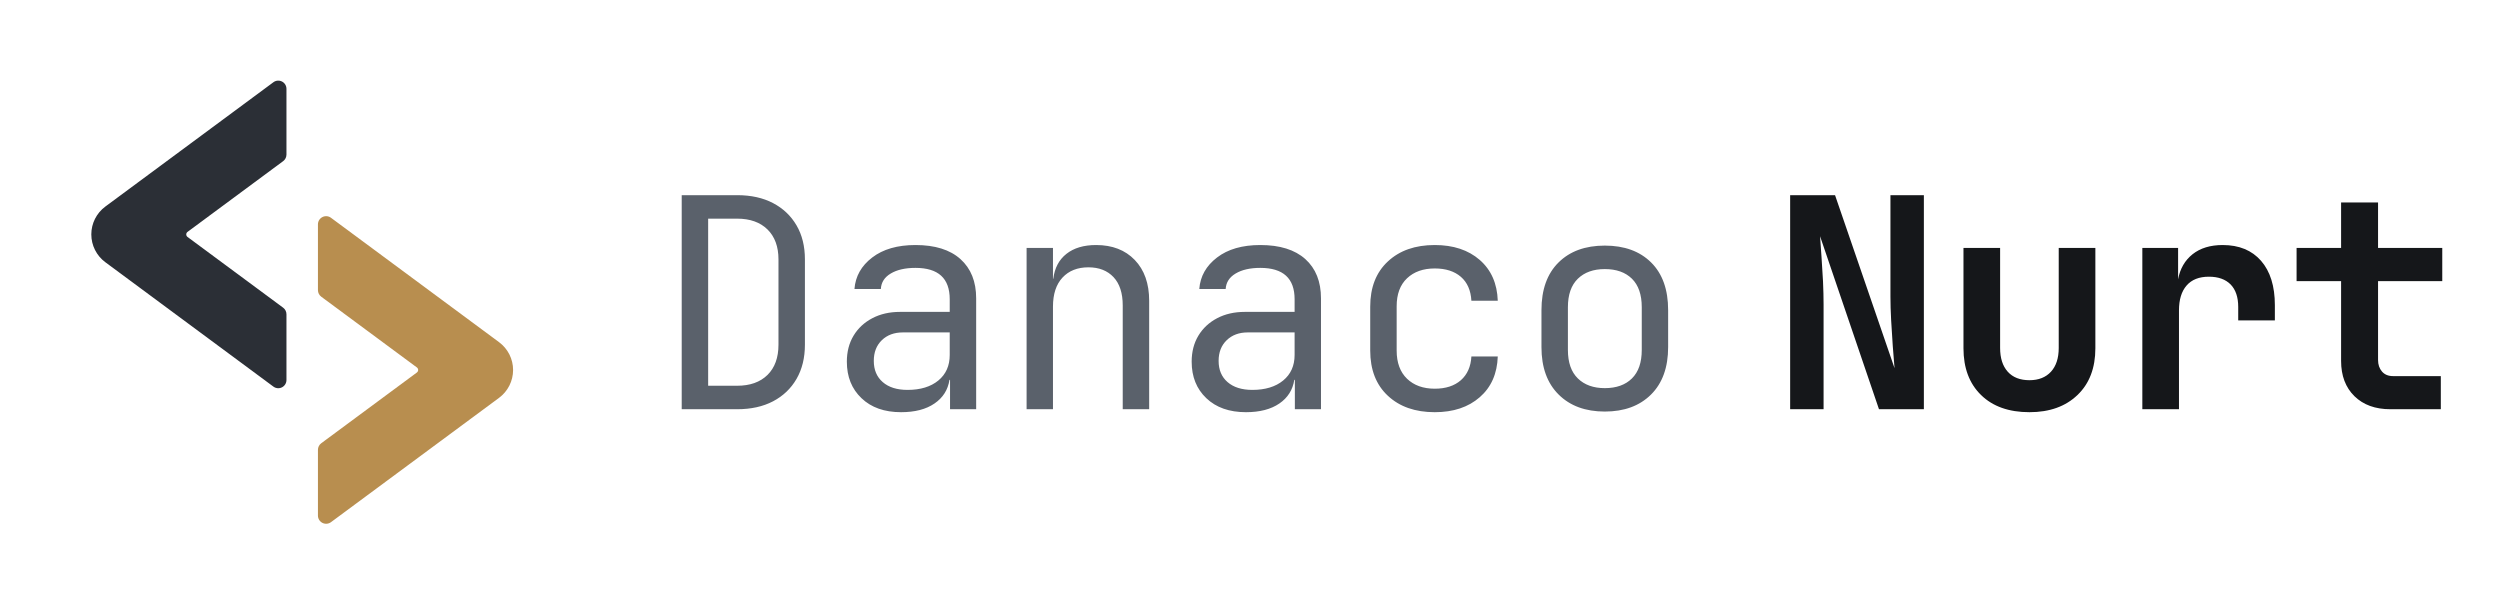
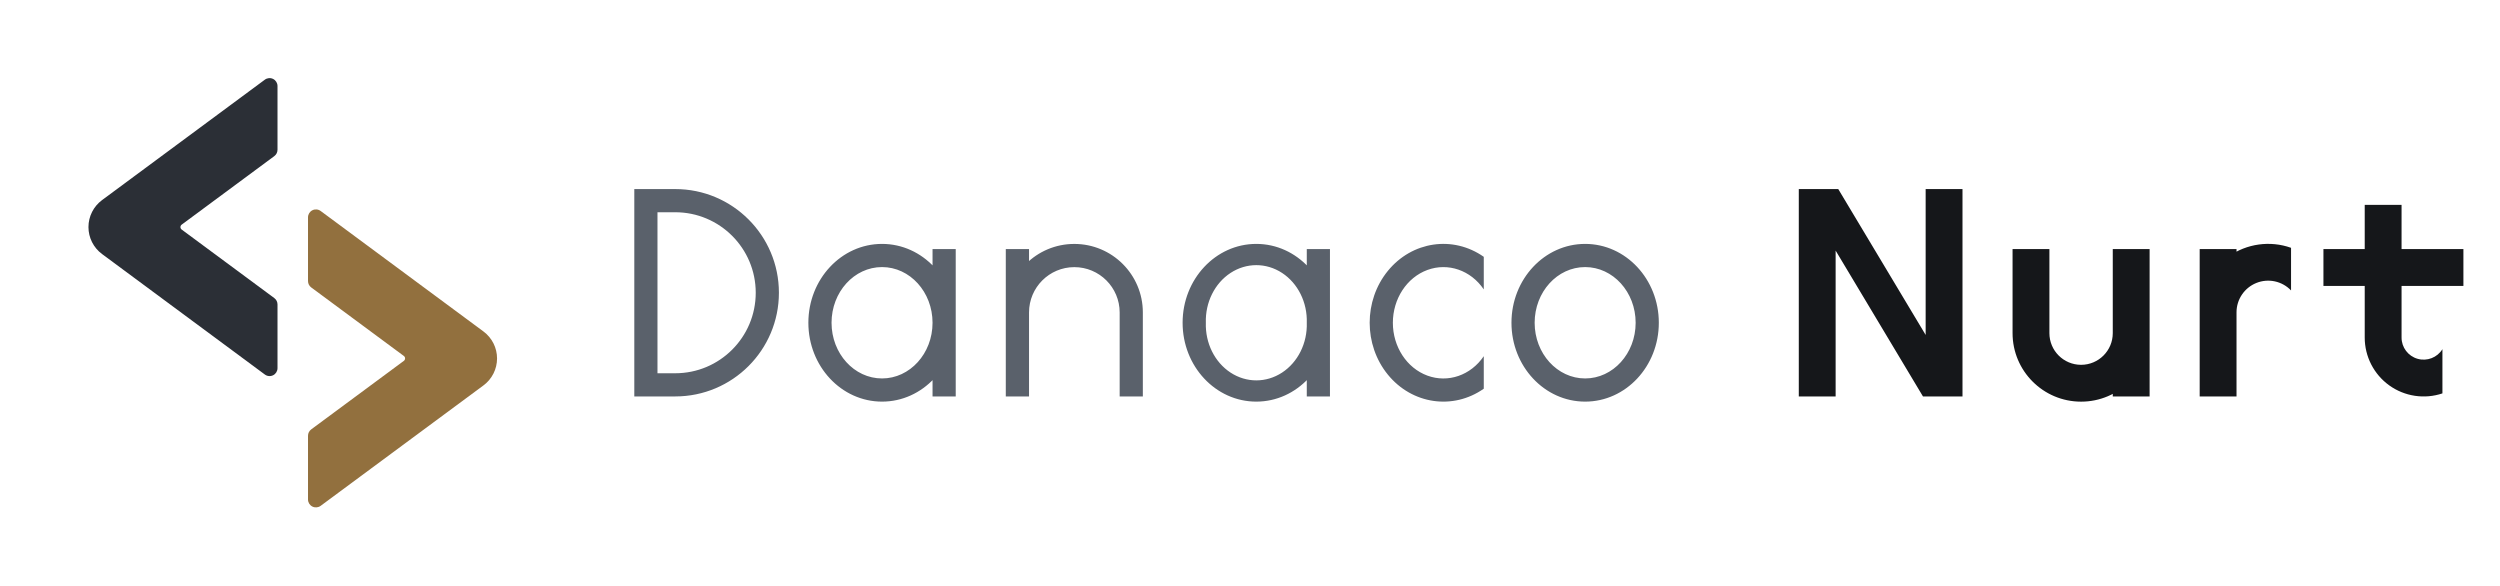
- <svg xmlns="http://www.w3.org/2000/svg" viewBox="0 0 397.09 96" role="img" aria-label="Danaco Nurt">
+ <svg xmlns="http://www.w3.org/2000/svg" viewBox="0 0 409.90 96" role="img" aria-label="Danaco Nurt">
  <g transform="translate(0 0) scale(1)">
    <path fill="#2B2F36" d="M43.43 13.06L16.73 32.81A5.5 5.5 0 0 0 16.73 41.65L43.43 61.41A1.3 1.3 0 0 0 45.5 60.36L45.5 49.92A1.3 1.3 0 0 0 44.97 48.87L29.79 37.64A0.5 0.5 0 0 1 29.79 36.83L44.97 25.6A1.3 1.3 0 0 0 45.5 24.55L45.5 14.1A1.3 1.3 0 0 0 43.43 13.06Z" />
-     <path fill="#B88E4F" d="M52.57 82.94L79.27 63.19A5.5 5.5 0 0 0 79.27 54.35L52.57 34.59A1.3 1.3 0 0 0 50.5 35.64L50.5 46.08A1.3 1.3 0 0 0 51.03 47.13L66.21 58.36A0.5 0.5 0 0 1 66.21 59.17L51.03 70.4A1.3 1.3 0 0 0 50.5 71.45L50.5 81.9A1.3 1.3 0 0 0 52.57 82.94Z" />
+     <path fill="#92703E" d="M52.57 82.94L79.27 63.19A5.5 5.5 0 0 0 79.27 54.35L52.57 34.59A1.3 1.3 0 0 0 50.5 35.64L50.5 46.08A1.3 1.3 0 0 0 51.03 47.13L66.21 58.36A0.5 0.5 0 0 1 66.21 59.17L51.03 70.4A1.3 1.3 0 0 0 50.5 71.45L50.5 81.9A1.3 1.3 0 0 0 52.57 82.94Z" />
  </g>
  <g transform="translate(104.00 65.00)">
-     <path fill="#5A616B" d="M4.28 0V-34H13.09Q16.39 -34 18.79 -32.74Q21.19 -31.48 22.52 -29.2Q23.85 -26.92 23.85 -23.8V-10.25Q23.85 -7.13 22.52 -4.82Q21.19 -2.52 18.79 -1.26Q16.39 0 13.09 0ZM8.48 -3.73H13.09Q16.16 -3.73 17.91 -5.45Q19.65 -7.17 19.65 -10.25V-23.8Q19.65 -26.83 17.91 -28.55Q16.16 -30.27 13.09 -30.27H8.48ZM39.12 0.47Q35.16 0.47 32.84 -1.75Q30.51 -3.96 30.51 -7.55Q30.51 -9.92 31.58 -11.69Q32.65 -13.46 34.56 -14.46Q36.47 -15.46 38.94 -15.46H46.85V-17.47Q46.85 -22.45 41.41 -22.45Q38.98 -22.45 37.49 -21.56Q36 -20.68 35.91 -19.1H31.72Q31.95 -22.12 34.54 -24.1Q37.12 -26.08 41.41 -26.08Q46.06 -26.08 48.55 -23.85Q51.05 -21.61 51.05 -17.61V0H46.9V-4.66H46.81Q46.44 -2.28 44.43 -0.91Q42.43 0.47 39.12 0.47ZM40.15 -3.07Q43.22 -3.07 45.04 -4.56Q46.85 -6.05 46.85 -8.62V-12.2H39.4Q37.35 -12.2 36.07 -10.97Q34.79 -9.73 34.79 -7.68Q34.79 -5.54 36.21 -4.31Q37.63 -3.07 40.15 -3.07ZM59.06 0V-25.62H63.25V-20.73H63.3Q63.62 -23.29 65.39 -24.68Q67.16 -26.08 70.1 -26.08Q73.96 -26.08 76.24 -23.71Q78.53 -21.33 78.53 -17.23V0H74.33V-16.49Q74.33 -19.42 72.87 -20.98Q71.4 -22.54 68.88 -22.54Q66.28 -22.54 64.76 -20.91Q63.25 -19.28 63.25 -16.3V0ZM93.9 0.47Q89.94 0.47 87.61 -1.75Q85.28 -3.96 85.28 -7.55Q85.28 -9.92 86.35 -11.69Q87.42 -13.46 89.33 -14.46Q91.24 -15.46 93.71 -15.46H101.63V-17.47Q101.63 -22.45 96.18 -22.45Q93.76 -22.45 92.27 -21.56Q90.78 -20.68 90.68 -19.1H86.49Q86.72 -22.12 89.31 -24.1Q91.89 -26.08 96.18 -26.08Q100.84 -26.08 103.33 -23.85Q105.82 -21.61 105.82 -17.61V0H101.67V-4.66H101.58Q101.21 -2.28 99.21 -0.91Q97.2 0.47 93.9 0.47ZM94.92 -3.07Q97.99 -3.07 99.81 -4.56Q101.63 -6.05 101.63 -8.62V-12.2H94.18Q92.13 -12.2 90.85 -10.97Q89.56 -9.73 89.56 -7.68Q89.56 -5.54 90.98 -4.31Q92.41 -3.07 94.92 -3.07ZM123.89 0.47Q119.23 0.47 116.44 -2.14Q113.64 -4.75 113.64 -9.32V-16.3Q113.64 -20.87 116.44 -23.47Q119.23 -26.08 123.89 -26.08Q128.32 -26.08 131.04 -23.71Q133.76 -21.33 133.9 -17.23H129.71Q129.57 -19.7 128.04 -21.03Q126.5 -22.36 123.89 -22.36Q121.14 -22.36 119.49 -20.8Q117.84 -19.24 117.84 -16.35V-9.32Q117.84 -6.43 119.49 -4.84Q121.14 -3.26 123.89 -3.26Q126.5 -3.26 128.04 -4.61Q129.57 -5.96 129.71 -8.38H133.9Q133.76 -4.28 131.04 -1.91Q128.32 0.47 123.89 0.47ZM150.9 0.37Q146.29 0.37 143.57 -2.33Q140.84 -5.03 140.84 -9.87V-15.74Q140.84 -20.63 143.55 -23.31Q146.25 -25.99 150.9 -25.99Q155.56 -25.99 158.26 -23.31Q160.96 -20.63 160.96 -15.74V-9.87Q160.96 -5.03 158.24 -2.33Q155.52 0.37 150.9 0.37ZM150.9 -3.35Q153.65 -3.35 155.21 -4.89Q156.77 -6.43 156.77 -9.41V-16.21Q156.77 -19.19 155.21 -20.73Q153.65 -22.26 150.9 -22.26Q148.2 -22.26 146.62 -20.73Q145.04 -19.19 145.04 -16.21V-9.41Q145.04 -6.43 146.62 -4.89Q148.2 -3.35 150.9 -3.35Z" />
-     <path fill="#15171A" d="M180.34 0V-34H187.47L196.92 -6.52Q196.78 -8.01 196.64 -10.04Q196.5 -12.06 196.38 -14.16Q196.27 -16.25 196.27 -17.88V-34H201.58V0H194.45L185.09 -27.48Q185.18 -26.13 185.32 -24.22Q185.46 -22.31 185.56 -20.31Q185.65 -18.3 185.65 -16.63V0ZM218.35 0.47Q213.45 0.47 210.66 -2.26Q207.87 -4.98 207.87 -9.69V-25.62H213.69V-9.73Q213.69 -7.31 214.9 -5.96Q216.11 -4.61 218.35 -4.61Q220.53 -4.61 221.77 -5.96Q223 -7.31 223 -9.73V-25.62H228.82V-9.69Q228.82 -4.98 225.98 -2.26Q223.14 0.47 218.35 0.47ZM236.28 0V-25.62H241.96V-20.63Q242.42 -23.15 244.26 -24.62Q246.1 -26.08 249.04 -26.08Q252.95 -26.08 255.14 -23.57Q257.33 -21.05 257.33 -16.53V-14.11H251.51V-16.25Q251.51 -18.58 250.3 -19.82Q249.08 -21.05 246.85 -21.05Q244.52 -21.05 243.31 -19.65Q242.1 -18.26 242.1 -15.7V0ZM275.68 0Q272.09 0 269.97 -2.07Q267.85 -4.15 267.85 -7.68V-20.35H260.78V-25.62H267.85V-32.84H273.72V-25.62H283.92V-20.35H273.72V-7.82Q273.72 -6.71 274.35 -5.98Q274.98 -5.26 276.1 -5.26H283.69V0Z" />
+     <path fill="#5A616B" d="M0 -34L6.71 -34A17 17 0 0 1 6.71 0L0 0ZM3.8 -30.2L3.8 -3.8L6.71 -3.8A13.2 13.2 0 0 0 6.71 -30.2ZM28.54 -12.08A12.08 12.93 0 1 1 52.7 -12.08A12.08 12.93 0 1 1 28.54 -12.08ZM32.34 -12.08A8.28 9.13 0 1 0 48.9 -12.08A8.28 9.13 0 1 0 32.34 -12.08ZM48.9 -24.16L52.7 -24.16L52.7 0L48.9 0ZM60.91 -24.16L64.72 -24.16L64.72 0L60.91 0ZM60.91 -13.77A11.23 11.23 0 0 1 83.38 -13.77L79.58 -13.77A7.43 7.43 0 0 0 64.72 -13.77ZM79.58 -13.77L83.38 -13.77L83.38 0L79.58 0ZM89.9 -12.08A12.08 12.93 0 1 1 114.06 -12.08A12.08 12.93 0 1 1 89.9 -12.08ZM93.71 -12.08A8.28 9.13 0 1 0 110.26 -12.08A8.28 9.13 0 1 0 93.71 -12.08ZM110.26 -24.16L114.06 -24.16L114.06 0L110.26 0ZM139.28 -22.89A12.08 12.93 0 1 0 139.28 -1.27L139.28 -6.6A8.28 9.13 0 1 1 139.28 -17.55ZM143.82 -12.08A12.08 12.93 0 1 1 167.98 -12.08A12.08 12.93 0 1 1 143.82 -12.08ZM147.62 -12.08A8.28 9.13 0 1 0 164.18 -12.08A8.28 9.13 0 1 0 147.62 -12.08Z" />
+     <path fill="#15171A" d="M190.93 -34L196.97 -34L196.97 0L190.93 0ZM211.73 -34L217.77 -34L217.77 0L211.73 0ZM190.93 -34L197.4 -34L217.77 0L211.29 0ZM248.45 0L242.41 0L242.41 -24.16L248.45 -24.16ZM248.45 -10.38A11.23 11.23 0 0 1 225.98 -10.38L232.02 -10.38A5.19 5.19 0 0 0 242.41 -10.38ZM232.02 -10.38L225.98 -10.38L225.98 -24.16L232.02 -24.16ZM256.66 -24.16L262.7 -24.16L262.7 0L256.66 0ZM256.66 -13.77A11.23 11.23 0 0 1 271.64 -24.37L271.64 -17.38A5.19 5.19 0 0 0 262.7 -13.77ZM296.46 -0.5A9.66 9.66 0 0 1 283.72 -9.66L283.72 -31.41L289.76 -31.41L289.76 -9.66A3.62 3.62 0 0 0 296.46 -7.75ZM276.95 -24.16L299.9 -24.16L299.9 -18.12L276.95 -18.12Z" />
  </g>
</svg>
